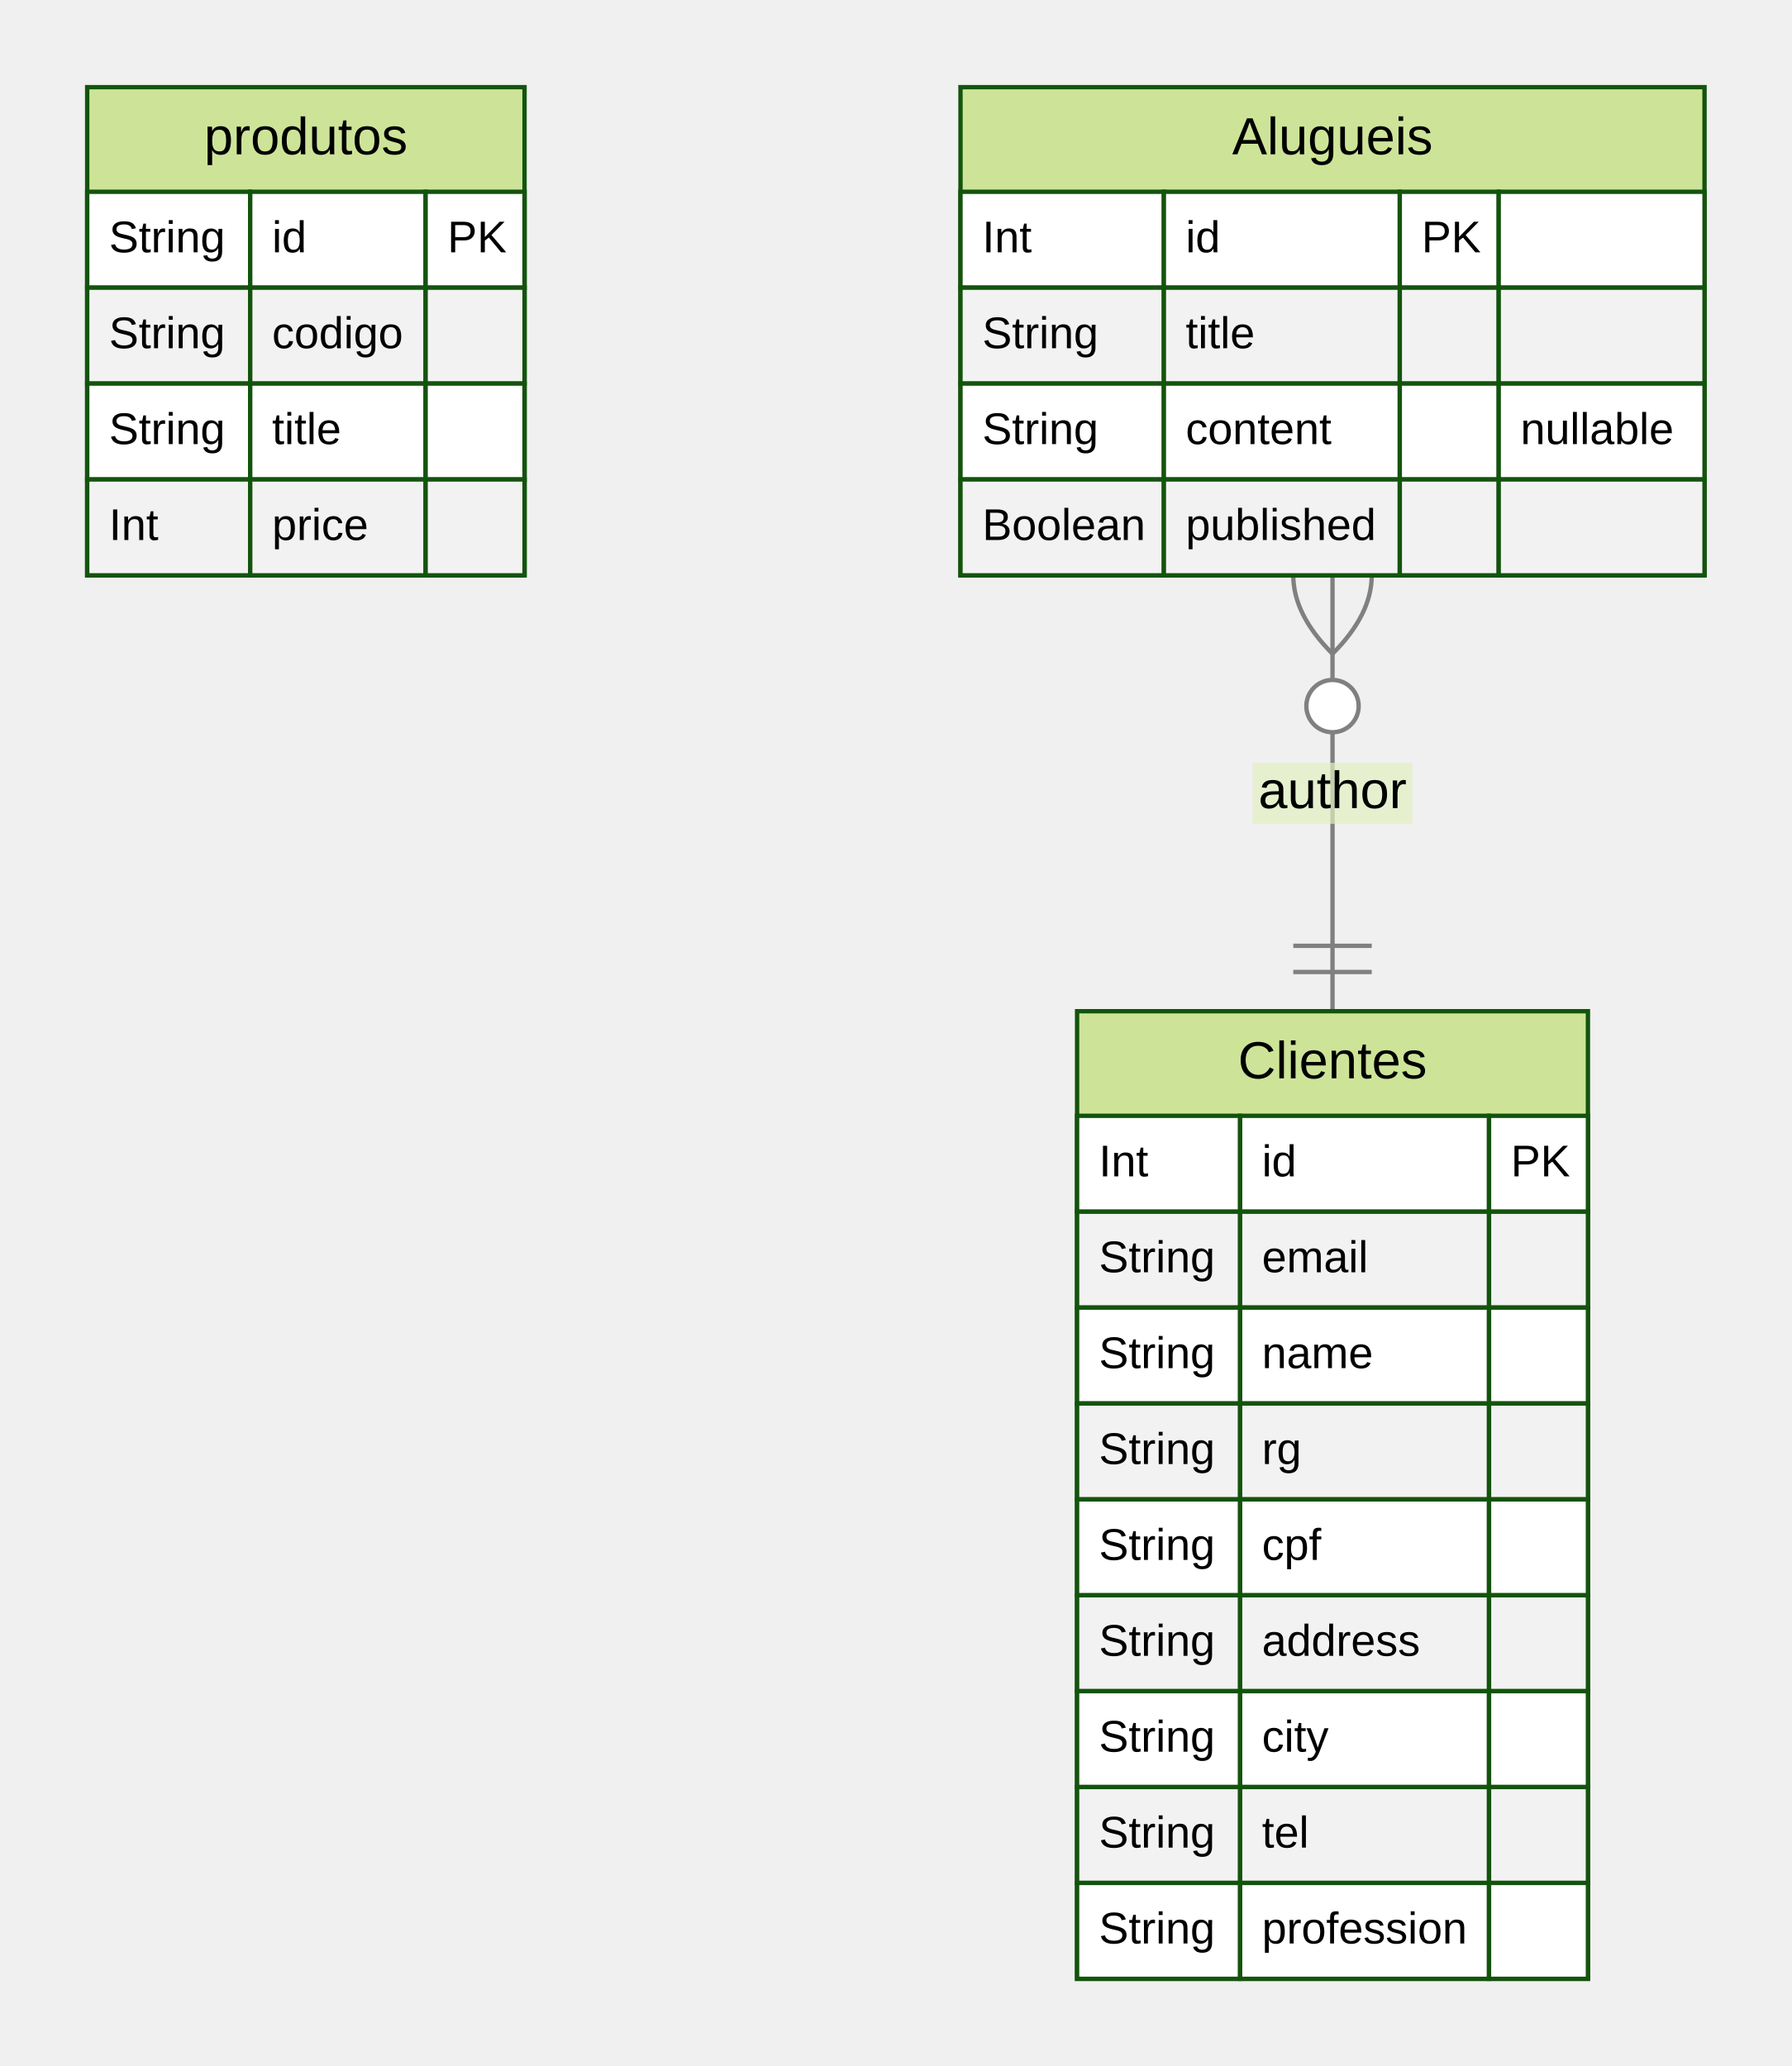
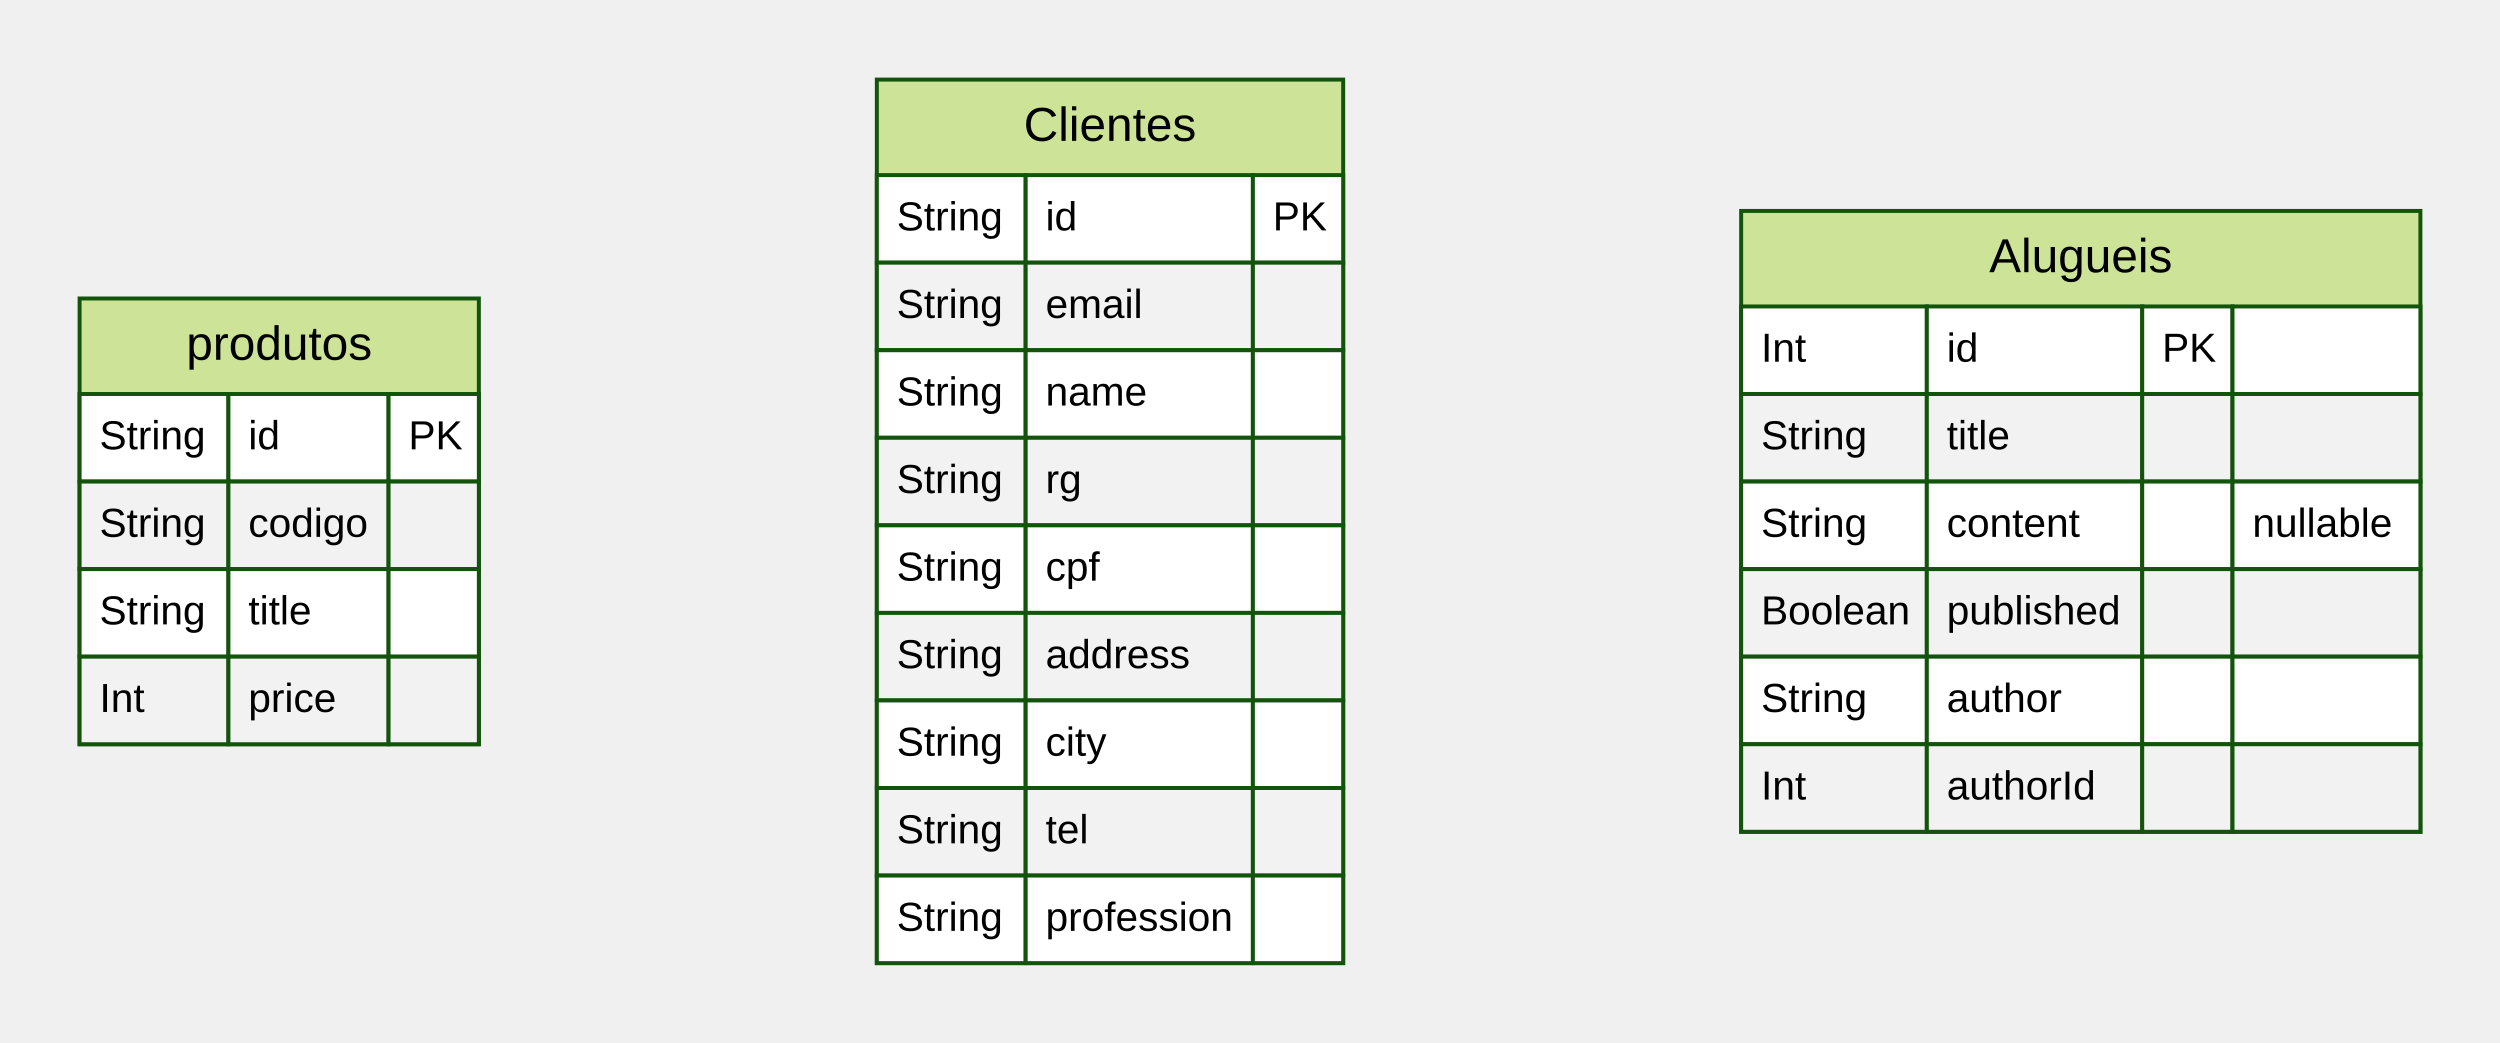
- <svg xmlns="http://www.w3.org/2000/svg" aria-roledescription="er" viewBox="0 0 410.989 474" style="max-width: 410.989px; background-color: white;" width="100%" id="mermaid-0">
+ <svg xmlns="http://www.w3.org/2000/svg" aria-roledescription="er" viewBox="0 0 628.167 262" style="max-width: 628.167px; background-color: white;" width="100%" id="mermaid-0">
  <style>#mermaid-0{font-family:"trebuchet ms",verdana,arial,sans-serif;font-size:16px;fill:#000000;}#mermaid-0 .error-icon{fill:#552222;}#mermaid-0 .error-text{fill:#552222;stroke:#552222;}#mermaid-0 .edge-thickness-normal{stroke-width:2px;}#mermaid-0 .edge-thickness-thick{stroke-width:3.5px;}#mermaid-0 .edge-pattern-solid{stroke-dasharray:0;}#mermaid-0 .edge-pattern-dashed{stroke-dasharray:3;}#mermaid-0 .edge-pattern-dotted{stroke-dasharray:2;}#mermaid-0 .marker{fill:#000000;stroke:#000000;}#mermaid-0 .marker.cross{stroke:#000000;}#mermaid-0 svg{font-family:"trebuchet ms",verdana,arial,sans-serif;font-size:16px;}#mermaid-0 .entityBox{fill:#cde498;stroke:#13540c;}#mermaid-0 .attributeBoxOdd{fill:#ffffff;stroke:#13540c;}#mermaid-0 .attributeBoxEven{fill:#f2f2f2;stroke:#13540c;}#mermaid-0 .relationshipLabelBox{fill:hsl(78.158, 58.462%, 84.51%);opacity:0.7;background-color:hsl(78.158, 58.462%, 84.51%);}#mermaid-0 .relationshipLabelBox rect{opacity:0.5;}#mermaid-0 .relationshipLine{stroke:#000000;}#mermaid-0 .entityTitleText{text-anchor:middle;font-size:18px;fill:#000000;}#mermaid-0 :root{--mermaid-font-family:"trebuchet ms",verdana,arial,sans-serif;}</style>
  <g />
  <defs>
    <marker orient="auto" markerHeight="18" markerWidth="18" refY="9" refX="0" id="ONLY_ONE_START">
      <path d="M9,0 L9,18 M15,0 L15,18" fill="none" stroke="gray" />
    </marker>
  </defs>
  <defs>
    <marker orient="auto" markerHeight="18" markerWidth="18" refY="9" refX="18" id="ONLY_ONE_END">
      <path d="M3,0 L3,18 M9,0 L9,18" fill="none" stroke="gray" />
    </marker>
  </defs>
  <defs>
    <marker orient="auto" markerHeight="18" markerWidth="30" refY="9" refX="0" id="ZERO_OR_ONE_START">
      <circle r="6" cy="9" cx="21" fill="white" stroke="gray" />
      <path d="M9,0 L9,18" fill="none" stroke="gray" />
    </marker>
  </defs>
  <defs>
    <marker orient="auto" markerHeight="18" markerWidth="30" refY="9" refX="30" id="ZERO_OR_ONE_END">
      <circle r="6" cy="9" cx="9" fill="white" stroke="gray" />
      <path d="M21,0 L21,18" fill="none" stroke="gray" />
    </marker>
  </defs>
  <defs>
    <marker orient="auto" markerHeight="36" markerWidth="45" refY="18" refX="18" id="ONE_OR_MORE_START">
      <path d="M0,18 Q 18,0 36,18 Q 18,36 0,18 M42,9 L42,27" fill="none" stroke="gray" />
    </marker>
  </defs>
  <defs>
    <marker orient="auto" markerHeight="36" markerWidth="45" refY="18" refX="27" id="ONE_OR_MORE_END">
      <path d="M3,9 L3,27 M9,18 Q27,0 45,18 Q27,36 9,18" fill="none" stroke="gray" />
    </marker>
  </defs>
  <defs>
    <marker orient="auto" markerHeight="36" markerWidth="57" refY="18" refX="18" id="ZERO_OR_MORE_START">
      <circle r="6" cy="18" cx="48" fill="white" stroke="gray" />
      <path d="M0,18 Q18,0 36,18 Q18,36 0,18" fill="none" stroke="gray" />
    </marker>
  </defs>
  <defs>
    <marker orient="auto" markerHeight="36" markerWidth="57" refY="18" refX="39" id="ZERO_OR_MORE_END">
      <circle r="6" cy="18" cx="9" fill="white" stroke="gray" />
      <path d="M21,18 Q39,0 57,18 Q39,36 21,18" fill="none" stroke="gray" />
    </marker>
  </defs>
-   <path style="stroke: gray; fill: none;" marker-start="url(#ZERO_OR_MORE_START)" marker-end="url(#ONLY_ONE_END)" d="M305.654,132L305.654,140.333C305.654,148.667,305.654,165.333,305.654,182C305.654,198.667,305.654,215.333,305.654,223.667L305.654,232" class="er relationshipLine" />
-   <g transform="translate(20,20 )" id="entity-produtos-8bdf33dd-fc08-4c54-a725-994ccf99fc53">
+   <g transform="translate(20,75 )" id="entity-produtos-2a3393e0-5e86-49b5-84b5-e494f1ac287f">
    <rect height="112" width="100.319" y="0" x="0" class="er entityBox" />
-     <text style="dominant-baseline: middle; text-anchor: middle; font-size: 12px;" transform="translate(50.15933,12)" y="0" x="0" id="text-entity-produtos-8bdf33dd-fc08-4c54-a725-994ccf99fc53" class="er entityLabel">produtos</text>
+     <text style="dominant-baseline: middle; text-anchor: middle; font-size: 12px;" transform="translate(50.15933,12)" y="0" x="0" id="text-entity-produtos-2a3393e0-5e86-49b5-84b5-e494f1ac287f" class="er entityLabel">produtos</text>
    <rect height="22" width="37.396" y="24" x="0" class="er attributeBoxOdd" />
-     <text style="dominant-baseline: middle; font-size: 10.2px;" transform="translate(5,35)" y="0" x="0" id="text-entity-produtos-8bdf33dd-fc08-4c54-a725-994ccf99fc53-attr-1-type" class="er entityLabel">String</text>
+     <text style="dominant-baseline: middle; font-size: 10.2px;" transform="translate(5,35)" y="0" x="0" id="text-entity-produtos-2a3393e0-5e86-49b5-84b5-e494f1ac287f-attr-1-type" class="er entityLabel">String</text>
    <rect height="22" width="40.235" y="24" x="37.396" class="er attributeBoxOdd" />
-     <text style="dominant-baseline: middle; font-size: 10.2px;" transform="translate(42.39606,35)" y="0" x="0" id="text-entity-produtos-8bdf33dd-fc08-4c54-a725-994ccf99fc53-attr-1-name" class="er entityLabel">id</text>
+     <text style="dominant-baseline: middle; font-size: 10.2px;" transform="translate(42.39606,35)" y="0" x="0" id="text-entity-produtos-2a3393e0-5e86-49b5-84b5-e494f1ac287f-attr-1-name" class="er entityLabel">id</text>
    <rect height="22" width="22.688" y="24" x="77.631" class="er attributeBoxOdd" />
-     <text style="dominant-baseline: middle; font-size: 10.2px;" transform="translate(82.63098,35)" y="0" x="0" id="text-entity-produtos-8bdf33dd-fc08-4c54-a725-994ccf99fc53-attr-1-key" class="er entityLabel">PK</text>
+     <text style="dominant-baseline: middle; font-size: 10.2px;" transform="translate(82.63098,35)" y="0" x="0" id="text-entity-produtos-2a3393e0-5e86-49b5-84b5-e494f1ac287f-attr-1-key" class="er entityLabel">PK</text>
    <rect height="22" width="37.396" y="46" x="0" class="er attributeBoxEven" />
-     <text style="dominant-baseline: middle; font-size: 10.2px;" transform="translate(5,57)" y="0" x="0" id="text-entity-produtos-8bdf33dd-fc08-4c54-a725-994ccf99fc53-attr-2-type" class="er entityLabel">String</text>
+     <text style="dominant-baseline: middle; font-size: 10.2px;" transform="translate(5,57)" y="0" x="0" id="text-entity-produtos-2a3393e0-5e86-49b5-84b5-e494f1ac287f-attr-2-type" class="er entityLabel">String</text>
    <rect height="22" width="40.235" y="46" x="37.396" class="er attributeBoxEven" />
-     <text style="dominant-baseline: middle; font-size: 10.2px;" transform="translate(42.39606,57)" y="0" x="0" id="text-entity-produtos-8bdf33dd-fc08-4c54-a725-994ccf99fc53-attr-2-name" class="er entityLabel">codigo</text>
+     <text style="dominant-baseline: middle; font-size: 10.2px;" transform="translate(42.39606,57)" y="0" x="0" id="text-entity-produtos-2a3393e0-5e86-49b5-84b5-e494f1ac287f-attr-2-name" class="er entityLabel">codigo</text>
    <rect height="22" width="22.688" y="46" x="77.631" class="er attributeBoxEven" />
-     <text style="dominant-baseline: middle; font-size: 10.2px;" transform="translate(82.63098,57)" y="0" x="0" id="text-entity-produtos-8bdf33dd-fc08-4c54-a725-994ccf99fc53-attr-2-key" class="er entityLabel" />
+     <text style="dominant-baseline: middle; font-size: 10.2px;" transform="translate(82.63098,57)" y="0" x="0" id="text-entity-produtos-2a3393e0-5e86-49b5-84b5-e494f1ac287f-attr-2-key" class="er entityLabel" />
    <rect height="22" width="37.396" y="68" x="0" class="er attributeBoxOdd" />
-     <text style="dominant-baseline: middle; font-size: 10.2px;" transform="translate(5,79)" y="0" x="0" id="text-entity-produtos-8bdf33dd-fc08-4c54-a725-994ccf99fc53-attr-3-type" class="er entityLabel">String</text>
+     <text style="dominant-baseline: middle; font-size: 10.2px;" transform="translate(5,79)" y="0" x="0" id="text-entity-produtos-2a3393e0-5e86-49b5-84b5-e494f1ac287f-attr-3-type" class="er entityLabel">String</text>
    <rect height="22" width="40.235" y="68" x="37.396" class="er attributeBoxOdd" />
-     <text style="dominant-baseline: middle; font-size: 10.2px;" transform="translate(42.39606,79)" y="0" x="0" id="text-entity-produtos-8bdf33dd-fc08-4c54-a725-994ccf99fc53-attr-3-name" class="er entityLabel">title</text>
+     <text style="dominant-baseline: middle; font-size: 10.2px;" transform="translate(42.39606,79)" y="0" x="0" id="text-entity-produtos-2a3393e0-5e86-49b5-84b5-e494f1ac287f-attr-3-name" class="er entityLabel">title</text>
    <rect height="22" width="22.688" y="68" x="77.631" class="er attributeBoxOdd" />
-     <text style="dominant-baseline: middle; font-size: 10.2px;" transform="translate(82.63098,79)" y="0" x="0" id="text-entity-produtos-8bdf33dd-fc08-4c54-a725-994ccf99fc53-attr-3-key" class="er entityLabel" />
+     <text style="dominant-baseline: middle; font-size: 10.2px;" transform="translate(82.63098,79)" y="0" x="0" id="text-entity-produtos-2a3393e0-5e86-49b5-84b5-e494f1ac287f-attr-3-key" class="er entityLabel" />
    <rect height="22" width="37.396" y="90" x="0" class="er attributeBoxEven" />
-     <text style="dominant-baseline: middle; font-size: 10.2px;" transform="translate(5,101)" y="0" x="0" id="text-entity-produtos-8bdf33dd-fc08-4c54-a725-994ccf99fc53-attr-4-type" class="er entityLabel">Int</text>
+     <text style="dominant-baseline: middle; font-size: 10.2px;" transform="translate(5,101)" y="0" x="0" id="text-entity-produtos-2a3393e0-5e86-49b5-84b5-e494f1ac287f-attr-4-type" class="er entityLabel">Int</text>
    <rect height="22" width="40.235" y="90" x="37.396" class="er attributeBoxEven" />
-     <text style="dominant-baseline: middle; font-size: 10.2px;" transform="translate(42.39606,101)" y="0" x="0" id="text-entity-produtos-8bdf33dd-fc08-4c54-a725-994ccf99fc53-attr-4-name" class="er entityLabel">price</text>
+     <text style="dominant-baseline: middle; font-size: 10.2px;" transform="translate(42.39606,101)" y="0" x="0" id="text-entity-produtos-2a3393e0-5e86-49b5-84b5-e494f1ac287f-attr-4-name" class="er entityLabel">price</text>
    <rect height="22" width="22.688" y="90" x="77.631" class="er attributeBoxEven" />
-     <text style="dominant-baseline: middle; font-size: 10.2px;" transform="translate(82.63098,101)" y="0" x="0" id="text-entity-produtos-8bdf33dd-fc08-4c54-a725-994ccf99fc53-attr-4-key" class="er entityLabel" />
+     <text style="dominant-baseline: middle; font-size: 10.2px;" transform="translate(82.63098,101)" y="0" x="0" id="text-entity-produtos-2a3393e0-5e86-49b5-84b5-e494f1ac287f-attr-4-key" class="er entityLabel" />
  </g>
-   <g transform="translate(247.0651,232 )" id="entity-Clientes-f87f708a-dfef-48d9-9b86-b8d2f7493b3c">
+   <g transform="translate(220.3187,20 )" id="entity-Clientes-2096888b-d820-404b-9ae8-6f0012dfdd3e">
    <rect height="222" width="117.178" y="0" x="0" class="er entityBox" />
-     <text style="dominant-baseline: middle; text-anchor: middle; font-size: 12px;" transform="translate(58.58875,12)" y="0" x="0" id="text-entity-Clientes-f87f708a-dfef-48d9-9b86-b8d2f7493b3c" class="er entityLabel">Clientes</text>
+     <text style="dominant-baseline: middle; text-anchor: middle; font-size: 12px;" transform="translate(58.58875,12)" y="0" x="0" id="text-entity-Clientes-2096888b-d820-404b-9ae8-6f0012dfdd3e" class="er entityLabel">Clientes</text>
    <rect height="22" width="37.396" y="24" x="0" class="er attributeBoxOdd" />
-     <text style="dominant-baseline: middle; font-size: 10.2px;" transform="translate(5,35)" y="0" x="0" id="text-entity-Clientes-f87f708a-dfef-48d9-9b86-b8d2f7493b3c-attr-1-type" class="er entityLabel">Int</text>
+     <text style="dominant-baseline: middle; font-size: 10.2px;" transform="translate(5,35)" y="0" x="0" id="text-entity-Clientes-2096888b-d820-404b-9ae8-6f0012dfdd3e-attr-1-type" class="er entityLabel">String</text>
    <rect height="22" width="57.094" y="24" x="37.396" class="er attributeBoxOdd" />
-     <text style="dominant-baseline: middle; font-size: 10.2px;" transform="translate(42.39606,35)" y="0" x="0" id="text-entity-Clientes-f87f708a-dfef-48d9-9b86-b8d2f7493b3c-attr-1-name" class="er entityLabel">id</text>
+     <text style="dominant-baseline: middle; font-size: 10.2px;" transform="translate(42.39606,35)" y="0" x="0" id="text-entity-Clientes-2096888b-d820-404b-9ae8-6f0012dfdd3e-attr-1-name" class="er entityLabel">id</text>
    <rect height="22" width="22.688" y="24" x="94.49" class="er attributeBoxOdd" />
-     <text style="dominant-baseline: middle; font-size: 10.2px;" transform="translate(99.48982,35)" y="0" x="0" id="text-entity-Clientes-f87f708a-dfef-48d9-9b86-b8d2f7493b3c-attr-1-key" class="er entityLabel">PK</text>
+     <text style="dominant-baseline: middle; font-size: 10.2px;" transform="translate(99.48982,35)" y="0" x="0" id="text-entity-Clientes-2096888b-d820-404b-9ae8-6f0012dfdd3e-attr-1-key" class="er entityLabel">PK</text>
    <rect height="22" width="37.396" y="46" x="0" class="er attributeBoxEven" />
-     <text style="dominant-baseline: middle; font-size: 10.2px;" transform="translate(5,57)" y="0" x="0" id="text-entity-Clientes-f87f708a-dfef-48d9-9b86-b8d2f7493b3c-attr-2-type" class="er entityLabel">String</text>
+     <text style="dominant-baseline: middle; font-size: 10.2px;" transform="translate(5,57)" y="0" x="0" id="text-entity-Clientes-2096888b-d820-404b-9ae8-6f0012dfdd3e-attr-2-type" class="er entityLabel">String</text>
    <rect height="22" width="57.094" y="46" x="37.396" class="er attributeBoxEven" />
-     <text style="dominant-baseline: middle; font-size: 10.2px;" transform="translate(42.39606,57)" y="0" x="0" id="text-entity-Clientes-f87f708a-dfef-48d9-9b86-b8d2f7493b3c-attr-2-name" class="er entityLabel">email</text>
+     <text style="dominant-baseline: middle; font-size: 10.2px;" transform="translate(42.39606,57)" y="0" x="0" id="text-entity-Clientes-2096888b-d820-404b-9ae8-6f0012dfdd3e-attr-2-name" class="er entityLabel">email</text>
    <rect height="22" width="22.688" y="46" x="94.49" class="er attributeBoxEven" />
-     <text style="dominant-baseline: middle; font-size: 10.2px;" transform="translate(99.48982,57)" y="0" x="0" id="text-entity-Clientes-f87f708a-dfef-48d9-9b86-b8d2f7493b3c-attr-2-key" class="er entityLabel" />
+     <text style="dominant-baseline: middle; font-size: 10.2px;" transform="translate(99.48982,57)" y="0" x="0" id="text-entity-Clientes-2096888b-d820-404b-9ae8-6f0012dfdd3e-attr-2-key" class="er entityLabel" />
    <rect height="22" width="37.396" y="68" x="0" class="er attributeBoxOdd" />
-     <text style="dominant-baseline: middle; font-size: 10.2px;" transform="translate(5,79)" y="0" x="0" id="text-entity-Clientes-f87f708a-dfef-48d9-9b86-b8d2f7493b3c-attr-3-type" class="er entityLabel">String</text>
+     <text style="dominant-baseline: middle; font-size: 10.2px;" transform="translate(5,79)" y="0" x="0" id="text-entity-Clientes-2096888b-d820-404b-9ae8-6f0012dfdd3e-attr-3-type" class="er entityLabel">String</text>
    <rect height="22" width="57.094" y="68" x="37.396" class="er attributeBoxOdd" />
-     <text style="dominant-baseline: middle; font-size: 10.2px;" transform="translate(42.39606,79)" y="0" x="0" id="text-entity-Clientes-f87f708a-dfef-48d9-9b86-b8d2f7493b3c-attr-3-name" class="er entityLabel">name</text>
+     <text style="dominant-baseline: middle; font-size: 10.2px;" transform="translate(42.39606,79)" y="0" x="0" id="text-entity-Clientes-2096888b-d820-404b-9ae8-6f0012dfdd3e-attr-3-name" class="er entityLabel">name</text>
    <rect height="22" width="22.688" y="68" x="94.49" class="er attributeBoxOdd" />
-     <text style="dominant-baseline: middle; font-size: 10.2px;" transform="translate(99.48982,79)" y="0" x="0" id="text-entity-Clientes-f87f708a-dfef-48d9-9b86-b8d2f7493b3c-attr-3-key" class="er entityLabel" />
+     <text style="dominant-baseline: middle; font-size: 10.2px;" transform="translate(99.48982,79)" y="0" x="0" id="text-entity-Clientes-2096888b-d820-404b-9ae8-6f0012dfdd3e-attr-3-key" class="er entityLabel" />
    <rect height="22" width="37.396" y="90" x="0" class="er attributeBoxEven" />
-     <text style="dominant-baseline: middle; font-size: 10.2px;" transform="translate(5,101)" y="0" x="0" id="text-entity-Clientes-f87f708a-dfef-48d9-9b86-b8d2f7493b3c-attr-4-type" class="er entityLabel">String</text>
+     <text style="dominant-baseline: middle; font-size: 10.2px;" transform="translate(5,101)" y="0" x="0" id="text-entity-Clientes-2096888b-d820-404b-9ae8-6f0012dfdd3e-attr-4-type" class="er entityLabel">String</text>
    <rect height="22" width="57.094" y="90" x="37.396" class="er attributeBoxEven" />
-     <text style="dominant-baseline: middle; font-size: 10.2px;" transform="translate(42.39606,101)" y="0" x="0" id="text-entity-Clientes-f87f708a-dfef-48d9-9b86-b8d2f7493b3c-attr-4-name" class="er entityLabel">rg</text>
+     <text style="dominant-baseline: middle; font-size: 10.2px;" transform="translate(42.39606,101)" y="0" x="0" id="text-entity-Clientes-2096888b-d820-404b-9ae8-6f0012dfdd3e-attr-4-name" class="er entityLabel">rg</text>
    <rect height="22" width="22.688" y="90" x="94.49" class="er attributeBoxEven" />
-     <text style="dominant-baseline: middle; font-size: 10.2px;" transform="translate(99.48982,101)" y="0" x="0" id="text-entity-Clientes-f87f708a-dfef-48d9-9b86-b8d2f7493b3c-attr-4-key" class="er entityLabel" />
+     <text style="dominant-baseline: middle; font-size: 10.2px;" transform="translate(99.48982,101)" y="0" x="0" id="text-entity-Clientes-2096888b-d820-404b-9ae8-6f0012dfdd3e-attr-4-key" class="er entityLabel" />
    <rect height="22" width="37.396" y="112" x="0" class="er attributeBoxOdd" />
-     <text style="dominant-baseline: middle; font-size: 10.2px;" transform="translate(5,123)" y="0" x="0" id="text-entity-Clientes-f87f708a-dfef-48d9-9b86-b8d2f7493b3c-attr-5-type" class="er entityLabel">String</text>
+     <text style="dominant-baseline: middle; font-size: 10.2px;" transform="translate(5,123)" y="0" x="0" id="text-entity-Clientes-2096888b-d820-404b-9ae8-6f0012dfdd3e-attr-5-type" class="er entityLabel">String</text>
    <rect height="22" width="57.094" y="112" x="37.396" class="er attributeBoxOdd" />
-     <text style="dominant-baseline: middle; font-size: 10.2px;" transform="translate(42.39606,123)" y="0" x="0" id="text-entity-Clientes-f87f708a-dfef-48d9-9b86-b8d2f7493b3c-attr-5-name" class="er entityLabel">cpf</text>
+     <text style="dominant-baseline: middle; font-size: 10.2px;" transform="translate(42.39606,123)" y="0" x="0" id="text-entity-Clientes-2096888b-d820-404b-9ae8-6f0012dfdd3e-attr-5-name" class="er entityLabel">cpf</text>
    <rect height="22" width="22.688" y="112" x="94.49" class="er attributeBoxOdd" />
-     <text style="dominant-baseline: middle; font-size: 10.2px;" transform="translate(99.48982,123)" y="0" x="0" id="text-entity-Clientes-f87f708a-dfef-48d9-9b86-b8d2f7493b3c-attr-5-key" class="er entityLabel" />
+     <text style="dominant-baseline: middle; font-size: 10.2px;" transform="translate(99.48982,123)" y="0" x="0" id="text-entity-Clientes-2096888b-d820-404b-9ae8-6f0012dfdd3e-attr-5-key" class="er entityLabel" />
    <rect height="22" width="37.396" y="134" x="0" class="er attributeBoxEven" />
-     <text style="dominant-baseline: middle; font-size: 10.2px;" transform="translate(5,145)" y="0" x="0" id="text-entity-Clientes-f87f708a-dfef-48d9-9b86-b8d2f7493b3c-attr-6-type" class="er entityLabel">String</text>
+     <text style="dominant-baseline: middle; font-size: 10.2px;" transform="translate(5,145)" y="0" x="0" id="text-entity-Clientes-2096888b-d820-404b-9ae8-6f0012dfdd3e-attr-6-type" class="er entityLabel">String</text>
    <rect height="22" width="57.094" y="134" x="37.396" class="er attributeBoxEven" />
-     <text style="dominant-baseline: middle; font-size: 10.2px;" transform="translate(42.39606,145)" y="0" x="0" id="text-entity-Clientes-f87f708a-dfef-48d9-9b86-b8d2f7493b3c-attr-6-name" class="er entityLabel">address</text>
+     <text style="dominant-baseline: middle; font-size: 10.2px;" transform="translate(42.39606,145)" y="0" x="0" id="text-entity-Clientes-2096888b-d820-404b-9ae8-6f0012dfdd3e-attr-6-name" class="er entityLabel">address</text>
    <rect height="22" width="22.688" y="134" x="94.49" class="er attributeBoxEven" />
-     <text style="dominant-baseline: middle; font-size: 10.2px;" transform="translate(99.48982,145)" y="0" x="0" id="text-entity-Clientes-f87f708a-dfef-48d9-9b86-b8d2f7493b3c-attr-6-key" class="er entityLabel" />
+     <text style="dominant-baseline: middle; font-size: 10.2px;" transform="translate(99.48982,145)" y="0" x="0" id="text-entity-Clientes-2096888b-d820-404b-9ae8-6f0012dfdd3e-attr-6-key" class="er entityLabel" />
    <rect height="22" width="37.396" y="156" x="0" class="er attributeBoxOdd" />
-     <text style="dominant-baseline: middle; font-size: 10.2px;" transform="translate(5,167)" y="0" x="0" id="text-entity-Clientes-f87f708a-dfef-48d9-9b86-b8d2f7493b3c-attr-7-type" class="er entityLabel">String</text>
+     <text style="dominant-baseline: middle; font-size: 10.2px;" transform="translate(5,167)" y="0" x="0" id="text-entity-Clientes-2096888b-d820-404b-9ae8-6f0012dfdd3e-attr-7-type" class="er entityLabel">String</text>
    <rect height="22" width="57.094" y="156" x="37.396" class="er attributeBoxOdd" />
-     <text style="dominant-baseline: middle; font-size: 10.2px;" transform="translate(42.39606,167)" y="0" x="0" id="text-entity-Clientes-f87f708a-dfef-48d9-9b86-b8d2f7493b3c-attr-7-name" class="er entityLabel">city</text>
+     <text style="dominant-baseline: middle; font-size: 10.2px;" transform="translate(42.39606,167)" y="0" x="0" id="text-entity-Clientes-2096888b-d820-404b-9ae8-6f0012dfdd3e-attr-7-name" class="er entityLabel">city</text>
    <rect height="22" width="22.688" y="156" x="94.49" class="er attributeBoxOdd" />
-     <text style="dominant-baseline: middle; font-size: 10.2px;" transform="translate(99.48982,167)" y="0" x="0" id="text-entity-Clientes-f87f708a-dfef-48d9-9b86-b8d2f7493b3c-attr-7-key" class="er entityLabel" />
+     <text style="dominant-baseline: middle; font-size: 10.2px;" transform="translate(99.48982,167)" y="0" x="0" id="text-entity-Clientes-2096888b-d820-404b-9ae8-6f0012dfdd3e-attr-7-key" class="er entityLabel" />
    <rect height="22" width="37.396" y="178" x="0" class="er attributeBoxEven" />
-     <text style="dominant-baseline: middle; font-size: 10.2px;" transform="translate(5,189)" y="0" x="0" id="text-entity-Clientes-f87f708a-dfef-48d9-9b86-b8d2f7493b3c-attr-8-type" class="er entityLabel">String</text>
+     <text style="dominant-baseline: middle; font-size: 10.2px;" transform="translate(5,189)" y="0" x="0" id="text-entity-Clientes-2096888b-d820-404b-9ae8-6f0012dfdd3e-attr-8-type" class="er entityLabel">String</text>
    <rect height="22" width="57.094" y="178" x="37.396" class="er attributeBoxEven" />
-     <text style="dominant-baseline: middle; font-size: 10.2px;" transform="translate(42.39606,189)" y="0" x="0" id="text-entity-Clientes-f87f708a-dfef-48d9-9b86-b8d2f7493b3c-attr-8-name" class="er entityLabel">tel</text>
+     <text style="dominant-baseline: middle; font-size: 10.2px;" transform="translate(42.39606,189)" y="0" x="0" id="text-entity-Clientes-2096888b-d820-404b-9ae8-6f0012dfdd3e-attr-8-name" class="er entityLabel">tel</text>
    <rect height="22" width="22.688" y="178" x="94.49" class="er attributeBoxEven" />
-     <text style="dominant-baseline: middle; font-size: 10.2px;" transform="translate(99.48982,189)" y="0" x="0" id="text-entity-Clientes-f87f708a-dfef-48d9-9b86-b8d2f7493b3c-attr-8-key" class="er entityLabel" />
+     <text style="dominant-baseline: middle; font-size: 10.2px;" transform="translate(99.48982,189)" y="0" x="0" id="text-entity-Clientes-2096888b-d820-404b-9ae8-6f0012dfdd3e-attr-8-key" class="er entityLabel" />
    <rect height="22" width="37.396" y="200" x="0" class="er attributeBoxOdd" />
-     <text style="dominant-baseline: middle; font-size: 10.2px;" transform="translate(5,211)" y="0" x="0" id="text-entity-Clientes-f87f708a-dfef-48d9-9b86-b8d2f7493b3c-attr-9-type" class="er entityLabel">String</text>
+     <text style="dominant-baseline: middle; font-size: 10.2px;" transform="translate(5,211)" y="0" x="0" id="text-entity-Clientes-2096888b-d820-404b-9ae8-6f0012dfdd3e-attr-9-type" class="er entityLabel">String</text>
    <rect height="22" width="57.094" y="200" x="37.396" class="er attributeBoxOdd" />
-     <text style="dominant-baseline: middle; font-size: 10.2px;" transform="translate(42.39606,211)" y="0" x="0" id="text-entity-Clientes-f87f708a-dfef-48d9-9b86-b8d2f7493b3c-attr-9-name" class="er entityLabel">profession</text>
+     <text style="dominant-baseline: middle; font-size: 10.2px;" transform="translate(42.39606,211)" y="0" x="0" id="text-entity-Clientes-2096888b-d820-404b-9ae8-6f0012dfdd3e-attr-9-name" class="er entityLabel">profession</text>
    <rect height="22" width="22.688" y="200" x="94.49" class="er attributeBoxOdd" />
-     <text style="dominant-baseline: middle; font-size: 10.2px;" transform="translate(99.48982,211)" y="0" x="0" id="text-entity-Clientes-f87f708a-dfef-48d9-9b86-b8d2f7493b3c-attr-9-key" class="er entityLabel" />
+     <text style="dominant-baseline: middle; font-size: 10.2px;" transform="translate(99.48982,211)" y="0" x="0" id="text-entity-Clientes-2096888b-d820-404b-9ae8-6f0012dfdd3e-attr-9-key" class="er entityLabel" />
  </g>
-   <g transform="translate(220.3187,20 )" id="entity-Alugueis-ba34844a-324f-43c5-8166-bff71f6eb6e3">
-     <rect height="112" width="170.67" y="0" x="0" class="er entityBox" />
-     <text style="dominant-baseline: middle; text-anchor: middle; font-size: 12px;" transform="translate(85.33521,12)" y="0" x="0" id="text-entity-Alugueis-ba34844a-324f-43c5-8166-bff71f6eb6e3" class="er entityLabel">Alugueis</text>
+   <g transform="translate(437.4962,53 )" id="entity-Alugueis-52599439-3aca-4cd3-80c9-26a3dfd88344">
+     <rect height="156" width="170.67" y="0" x="0" class="er entityBox" />
+     <text style="dominant-baseline: middle; text-anchor: middle; font-size: 12px;" transform="translate(85.33521,12)" y="0" x="0" id="text-entity-Alugueis-52599439-3aca-4cd3-80c9-26a3dfd88344" class="er entityLabel">Alugueis</text>
    <rect height="22" width="46.65" y="24" x="0" class="er attributeBoxOdd" />
-     <text style="dominant-baseline: middle; font-size: 10.2px;" transform="translate(5,35)" y="0" x="0" id="text-entity-Alugueis-ba34844a-324f-43c5-8166-bff71f6eb6e3-attr-1-type" class="er entityLabel">Int</text>
+     <text style="dominant-baseline: middle; font-size: 10.2px;" transform="translate(5,35)" y="0" x="0" id="text-entity-Alugueis-52599439-3aca-4cd3-80c9-26a3dfd88344-attr-1-type" class="er entityLabel">Int</text>
    <rect height="22" width="54.12" y="24" x="46.65" class="er attributeBoxOdd" />
-     <text style="dominant-baseline: middle; font-size: 10.2px;" transform="translate(51.64975,35)" y="0" x="0" id="text-entity-Alugueis-ba34844a-324f-43c5-8166-bff71f6eb6e3-attr-1-name" class="er entityLabel">id</text>
+     <text style="dominant-baseline: middle; font-size: 10.2px;" transform="translate(51.64975,35)" y="0" x="0" id="text-entity-Alugueis-52599439-3aca-4cd3-80c9-26a3dfd88344-attr-1-name" class="er entityLabel">id</text>
    <rect height="22" width="22.688" y="24" x="100.77" class="er attributeBoxOdd" />
-     <text style="dominant-baseline: middle; font-size: 10.2px;" transform="translate(105.7702,35)" y="0" x="0" id="text-entity-Alugueis-ba34844a-324f-43c5-8166-bff71f6eb6e3-attr-1-key" class="er entityLabel">PK</text>
+     <text style="dominant-baseline: middle; font-size: 10.2px;" transform="translate(105.7702,35)" y="0" x="0" id="text-entity-Alugueis-52599439-3aca-4cd3-80c9-26a3dfd88344-attr-1-key" class="er entityLabel">PK</text>
    <rect height="22" width="47.213" y="24" x="123.458" class="er attributeBoxOdd" />
-     <text style="dominant-baseline: middle; font-size: 10.2px;" transform="translate(128.4579,35)" y="0" x="0" id="text-entity-Alugueis-ba34844a-324f-43c5-8166-bff71f6eb6e3-attr-1-comment" class="er entityLabel" />
+     <text style="dominant-baseline: middle; font-size: 10.2px;" transform="translate(128.4579,35)" y="0" x="0" id="text-entity-Alugueis-52599439-3aca-4cd3-80c9-26a3dfd88344-attr-1-comment" class="er entityLabel" />
    <rect height="22" width="46.65" y="46" x="0" class="er attributeBoxEven" />
-     <text style="dominant-baseline: middle; font-size: 10.2px;" transform="translate(5,57)" y="0" x="0" id="text-entity-Alugueis-ba34844a-324f-43c5-8166-bff71f6eb6e3-attr-2-type" class="er entityLabel">String</text>
+     <text style="dominant-baseline: middle; font-size: 10.2px;" transform="translate(5,57)" y="0" x="0" id="text-entity-Alugueis-52599439-3aca-4cd3-80c9-26a3dfd88344-attr-2-type" class="er entityLabel">String</text>
    <rect height="22" width="54.12" y="46" x="46.65" class="er attributeBoxEven" />
-     <text style="dominant-baseline: middle; font-size: 10.2px;" transform="translate(51.64975,57)" y="0" x="0" id="text-entity-Alugueis-ba34844a-324f-43c5-8166-bff71f6eb6e3-attr-2-name" class="er entityLabel">title</text>
+     <text style="dominant-baseline: middle; font-size: 10.2px;" transform="translate(51.64975,57)" y="0" x="0" id="text-entity-Alugueis-52599439-3aca-4cd3-80c9-26a3dfd88344-attr-2-name" class="er entityLabel">title</text>
    <rect height="22" width="22.688" y="46" x="100.77" class="er attributeBoxEven" />
-     <text style="dominant-baseline: middle; font-size: 10.2px;" transform="translate(105.7702,57)" y="0" x="0" id="text-entity-Alugueis-ba34844a-324f-43c5-8166-bff71f6eb6e3-attr-2-key" class="er entityLabel" />
+     <text style="dominant-baseline: middle; font-size: 10.2px;" transform="translate(105.7702,57)" y="0" x="0" id="text-entity-Alugueis-52599439-3aca-4cd3-80c9-26a3dfd88344-attr-2-key" class="er entityLabel" />
    <rect height="22" width="47.213" y="46" x="123.458" class="er attributeBoxEven" />
-     <text style="dominant-baseline: middle; font-size: 10.2px;" transform="translate(128.4579,57)" y="0" x="0" id="text-entity-Alugueis-ba34844a-324f-43c5-8166-bff71f6eb6e3-attr-2-comment" class="er entityLabel" />
+     <text style="dominant-baseline: middle; font-size: 10.2px;" transform="translate(128.4579,57)" y="0" x="0" id="text-entity-Alugueis-52599439-3aca-4cd3-80c9-26a3dfd88344-attr-2-comment" class="er entityLabel" />
    <rect height="22" width="46.65" y="68" x="0" class="er attributeBoxOdd" />
-     <text style="dominant-baseline: middle; font-size: 10.2px;" transform="translate(5,79)" y="0" x="0" id="text-entity-Alugueis-ba34844a-324f-43c5-8166-bff71f6eb6e3-attr-3-type" class="er entityLabel">String</text>
+     <text style="dominant-baseline: middle; font-size: 10.2px;" transform="translate(5,79)" y="0" x="0" id="text-entity-Alugueis-52599439-3aca-4cd3-80c9-26a3dfd88344-attr-3-type" class="er entityLabel">String</text>
    <rect height="22" width="54.12" y="68" x="46.65" class="er attributeBoxOdd" />
-     <text style="dominant-baseline: middle; font-size: 10.2px;" transform="translate(51.64975,79)" y="0" x="0" id="text-entity-Alugueis-ba34844a-324f-43c5-8166-bff71f6eb6e3-attr-3-name" class="er entityLabel">content</text>
+     <text style="dominant-baseline: middle; font-size: 10.2px;" transform="translate(51.64975,79)" y="0" x="0" id="text-entity-Alugueis-52599439-3aca-4cd3-80c9-26a3dfd88344-attr-3-name" class="er entityLabel">content</text>
    <rect height="22" width="22.688" y="68" x="100.77" class="er attributeBoxOdd" />
-     <text style="dominant-baseline: middle; font-size: 10.2px;" transform="translate(105.7702,79)" y="0" x="0" id="text-entity-Alugueis-ba34844a-324f-43c5-8166-bff71f6eb6e3-attr-3-key" class="er entityLabel" />
+     <text style="dominant-baseline: middle; font-size: 10.2px;" transform="translate(105.7702,79)" y="0" x="0" id="text-entity-Alugueis-52599439-3aca-4cd3-80c9-26a3dfd88344-attr-3-key" class="er entityLabel" />
    <rect height="22" width="47.213" y="68" x="123.458" class="er attributeBoxOdd" />
-     <text style="dominant-baseline: middle; font-size: 10.2px;" transform="translate(128.4579,79)" y="0" x="0" id="text-entity-Alugueis-ba34844a-324f-43c5-8166-bff71f6eb6e3-attr-3-comment" class="er entityLabel">nullable</text>
+     <text style="dominant-baseline: middle; font-size: 10.2px;" transform="translate(128.4579,79)" y="0" x="0" id="text-entity-Alugueis-52599439-3aca-4cd3-80c9-26a3dfd88344-attr-3-comment" class="er entityLabel">nullable</text>
    <rect height="22" width="46.65" y="90" x="0" class="er attributeBoxEven" />
-     <text style="dominant-baseline: middle; font-size: 10.2px;" transform="translate(5,101)" y="0" x="0" id="text-entity-Alugueis-ba34844a-324f-43c5-8166-bff71f6eb6e3-attr-4-type" class="er entityLabel">Boolean</text>
+     <text style="dominant-baseline: middle; font-size: 10.2px;" transform="translate(5,101)" y="0" x="0" id="text-entity-Alugueis-52599439-3aca-4cd3-80c9-26a3dfd88344-attr-4-type" class="er entityLabel">Boolean</text>
    <rect height="22" width="54.12" y="90" x="46.65" class="er attributeBoxEven" />
-     <text style="dominant-baseline: middle; font-size: 10.2px;" transform="translate(51.64975,101)" y="0" x="0" id="text-entity-Alugueis-ba34844a-324f-43c5-8166-bff71f6eb6e3-attr-4-name" class="er entityLabel">published</text>
+     <text style="dominant-baseline: middle; font-size: 10.2px;" transform="translate(51.64975,101)" y="0" x="0" id="text-entity-Alugueis-52599439-3aca-4cd3-80c9-26a3dfd88344-attr-4-name" class="er entityLabel">published</text>
    <rect height="22" width="22.688" y="90" x="100.77" class="er attributeBoxEven" />
-     <text style="dominant-baseline: middle; font-size: 10.2px;" transform="translate(105.7702,101)" y="0" x="0" id="text-entity-Alugueis-ba34844a-324f-43c5-8166-bff71f6eb6e3-attr-4-key" class="er entityLabel" />
+     <text style="dominant-baseline: middle; font-size: 10.2px;" transform="translate(105.7702,101)" y="0" x="0" id="text-entity-Alugueis-52599439-3aca-4cd3-80c9-26a3dfd88344-attr-4-key" class="er entityLabel" />
    <rect height="22" width="47.213" y="90" x="123.458" class="er attributeBoxEven" />
-     <text style="dominant-baseline: middle; font-size: 10.2px;" transform="translate(128.4579,101)" y="0" x="0" id="text-entity-Alugueis-ba34844a-324f-43c5-8166-bff71f6eb6e3-attr-4-comment" class="er entityLabel" />
+     <text style="dominant-baseline: middle; font-size: 10.2px;" transform="translate(128.4579,101)" y="0" x="0" id="text-entity-Alugueis-52599439-3aca-4cd3-80c9-26a3dfd88344-attr-4-comment" class="er entityLabel" />
+     <rect height="22" width="46.65" y="112" x="0" class="er attributeBoxOdd" />
+     <text style="dominant-baseline: middle; font-size: 10.2px;" transform="translate(5,123)" y="0" x="0" id="text-entity-Alugueis-52599439-3aca-4cd3-80c9-26a3dfd88344-attr-5-type" class="er entityLabel">String</text>
+     <rect height="22" width="54.12" y="112" x="46.65" class="er attributeBoxOdd" />
+     <text style="dominant-baseline: middle; font-size: 10.2px;" transform="translate(51.64975,123)" y="0" x="0" id="text-entity-Alugueis-52599439-3aca-4cd3-80c9-26a3dfd88344-attr-5-name" class="er entityLabel">author</text>
+     <rect height="22" width="22.688" y="112" x="100.77" class="er attributeBoxOdd" />
+     <text style="dominant-baseline: middle; font-size: 10.2px;" transform="translate(105.7702,123)" y="0" x="0" id="text-entity-Alugueis-52599439-3aca-4cd3-80c9-26a3dfd88344-attr-5-key" class="er entityLabel" />
+     <rect height="22" width="47.213" y="112" x="123.458" class="er attributeBoxOdd" />
+     <text style="dominant-baseline: middle; font-size: 10.2px;" transform="translate(128.4579,123)" y="0" x="0" id="text-entity-Alugueis-52599439-3aca-4cd3-80c9-26a3dfd88344-attr-5-comment" class="er entityLabel" />
+     <rect height="22" width="46.65" y="134" x="0" class="er attributeBoxEven" />
+     <text style="dominant-baseline: middle; font-size: 10.2px;" transform="translate(5,145)" y="0" x="0" id="text-entity-Alugueis-52599439-3aca-4cd3-80c9-26a3dfd88344-attr-6-type" class="er entityLabel">Int</text>
+     <rect height="22" width="54.12" y="134" x="46.65" class="er attributeBoxEven" />
+     <text style="dominant-baseline: middle; font-size: 10.2px;" transform="translate(51.64975,145)" y="0" x="0" id="text-entity-Alugueis-52599439-3aca-4cd3-80c9-26a3dfd88344-attr-6-name" class="er entityLabel">authorId</text>
+     <rect height="22" width="22.688" y="134" x="100.77" class="er attributeBoxEven" />
+     <text style="dominant-baseline: middle; font-size: 10.2px;" transform="translate(105.7702,145)" y="0" x="0" id="text-entity-Alugueis-52599439-3aca-4cd3-80c9-26a3dfd88344-attr-6-key" class="er entityLabel" />
+     <rect height="22" width="47.213" y="134" x="123.458" class="er attributeBoxEven" />
+     <text style="dominant-baseline: middle; font-size: 10.2px;" transform="translate(128.4579,145)" y="0" x="0" id="text-entity-Alugueis-52599439-3aca-4cd3-80c9-26a3dfd88344-attr-6-comment" class="er entityLabel" />
  </g>
-   <rect height="14" width="36.615" y="175" x="287.346" class="er relationshipLabelBox" />
-   <text style="text-anchor: middle; dominant-baseline: middle; font-size: 12px;" y="182" x="305.654" id="rel1" class="er relationshipLabel">author</text>
</svg>
